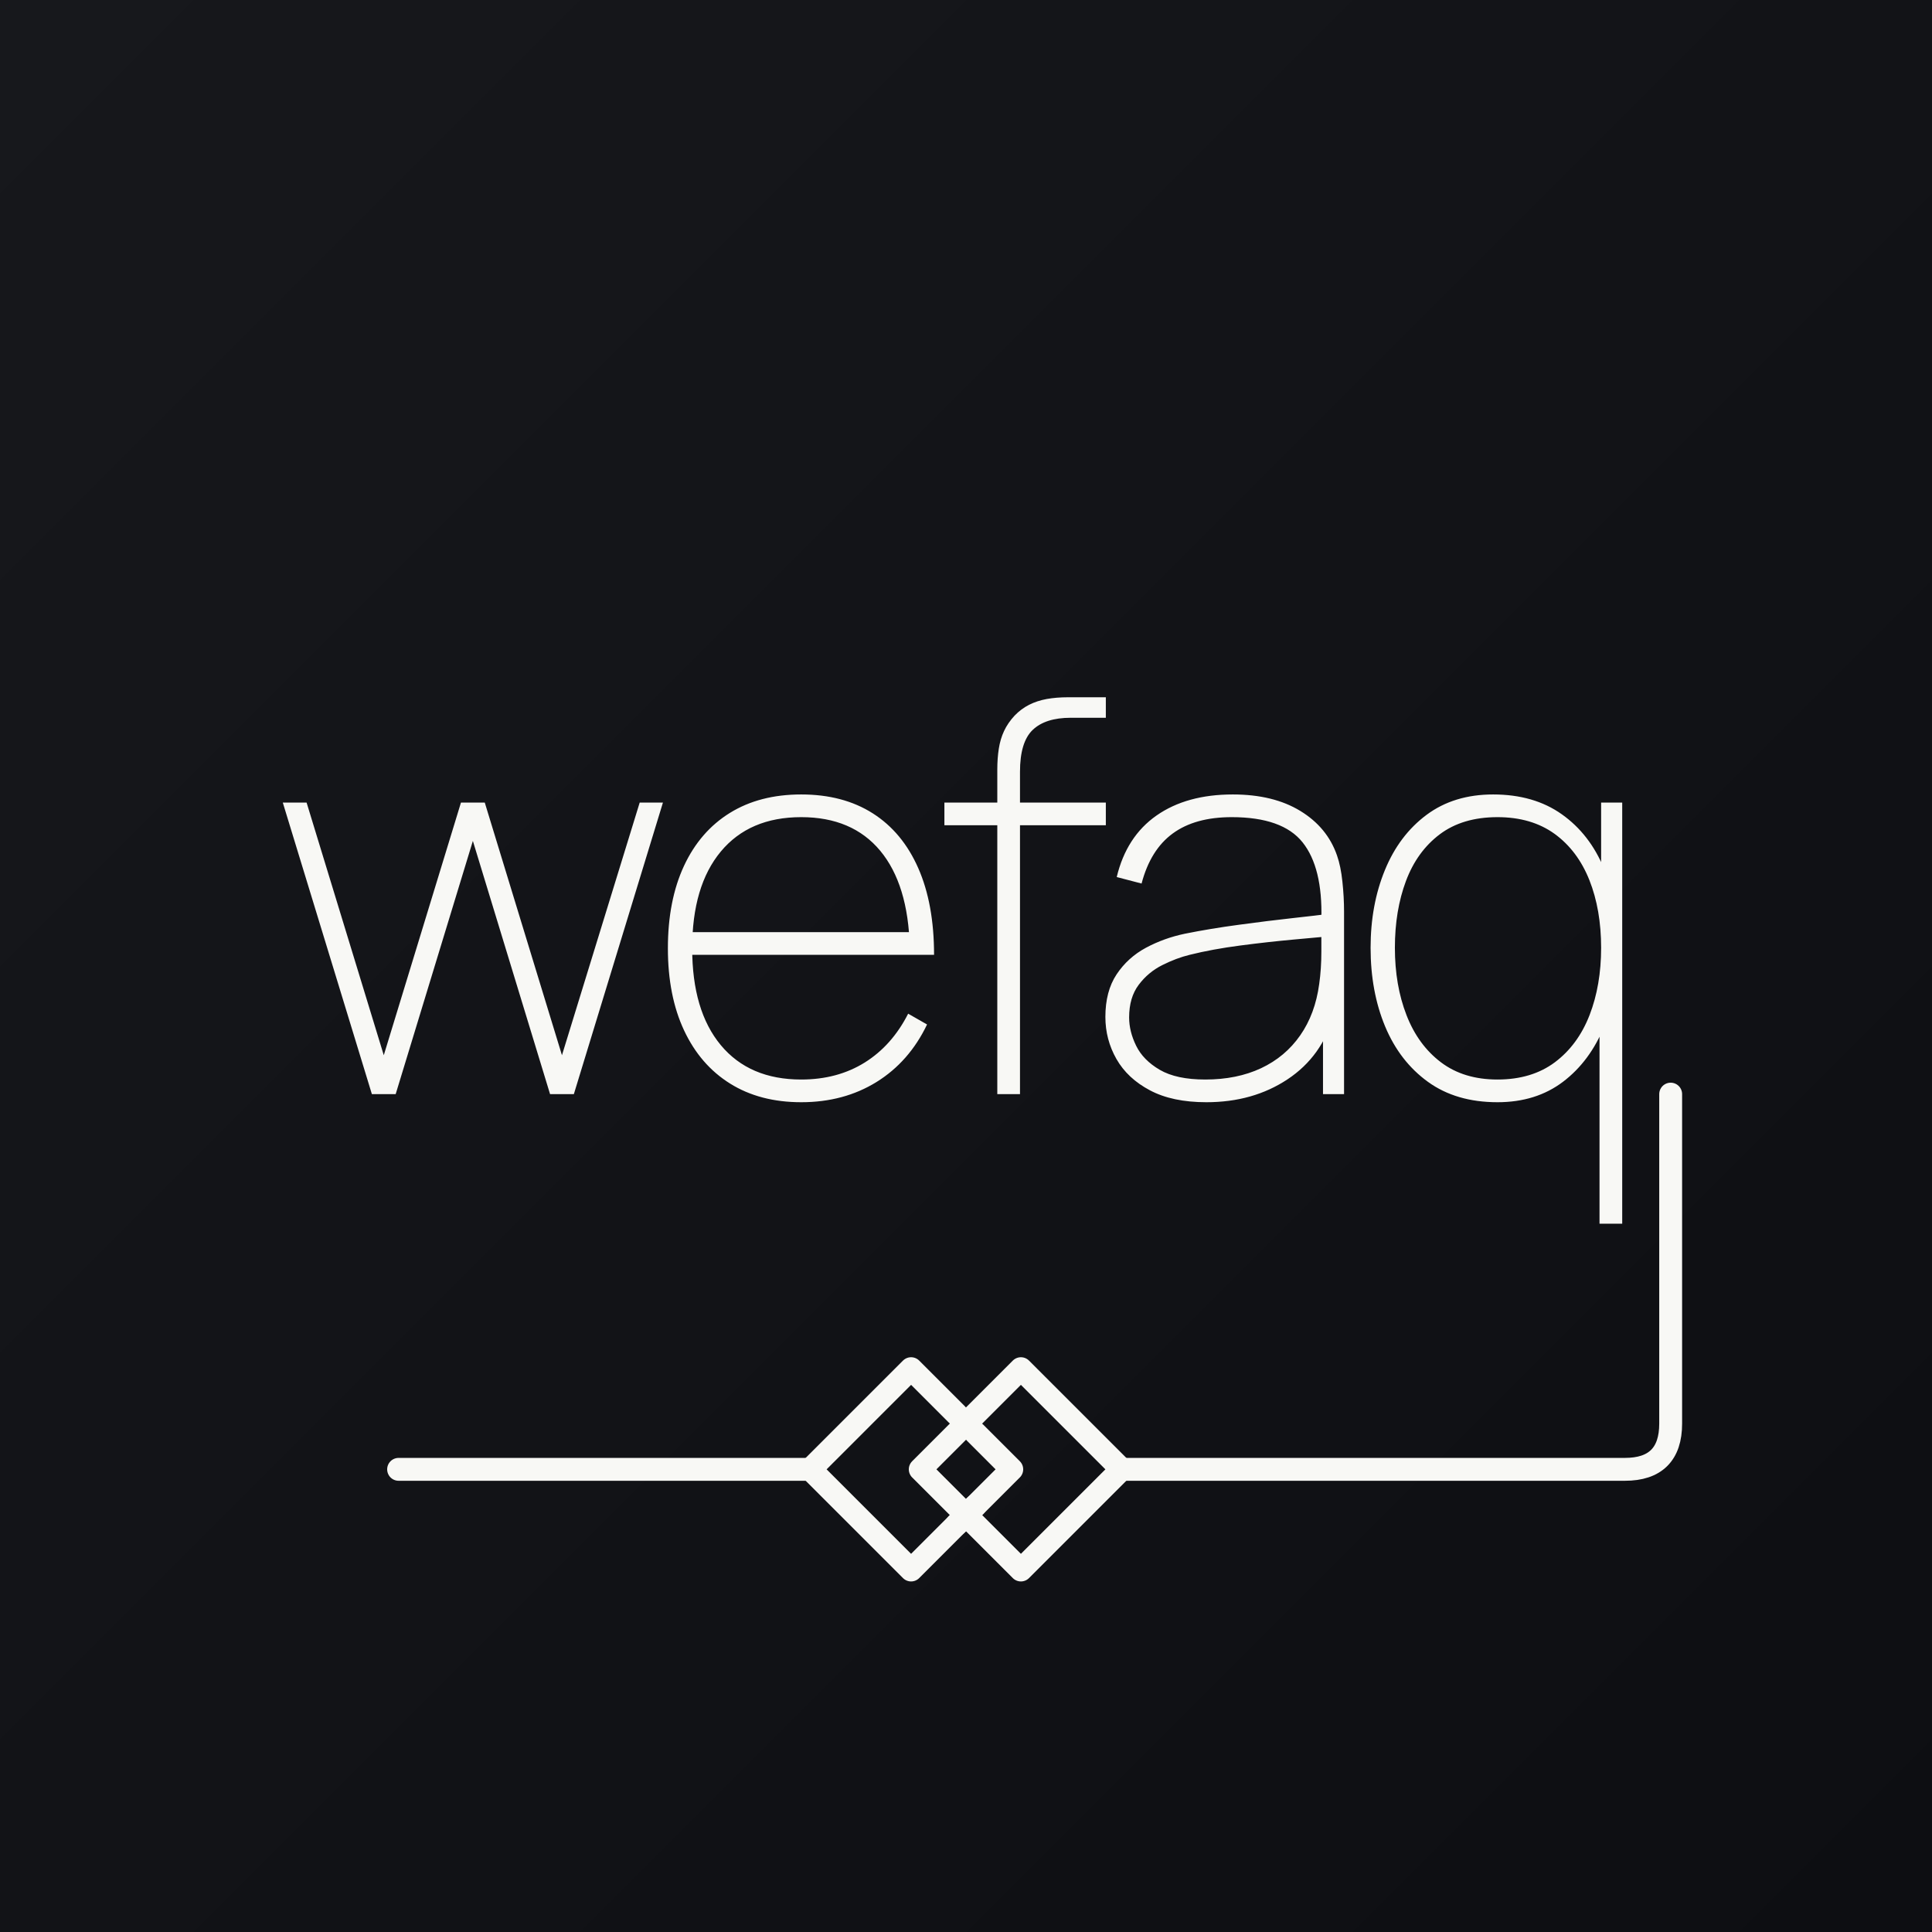
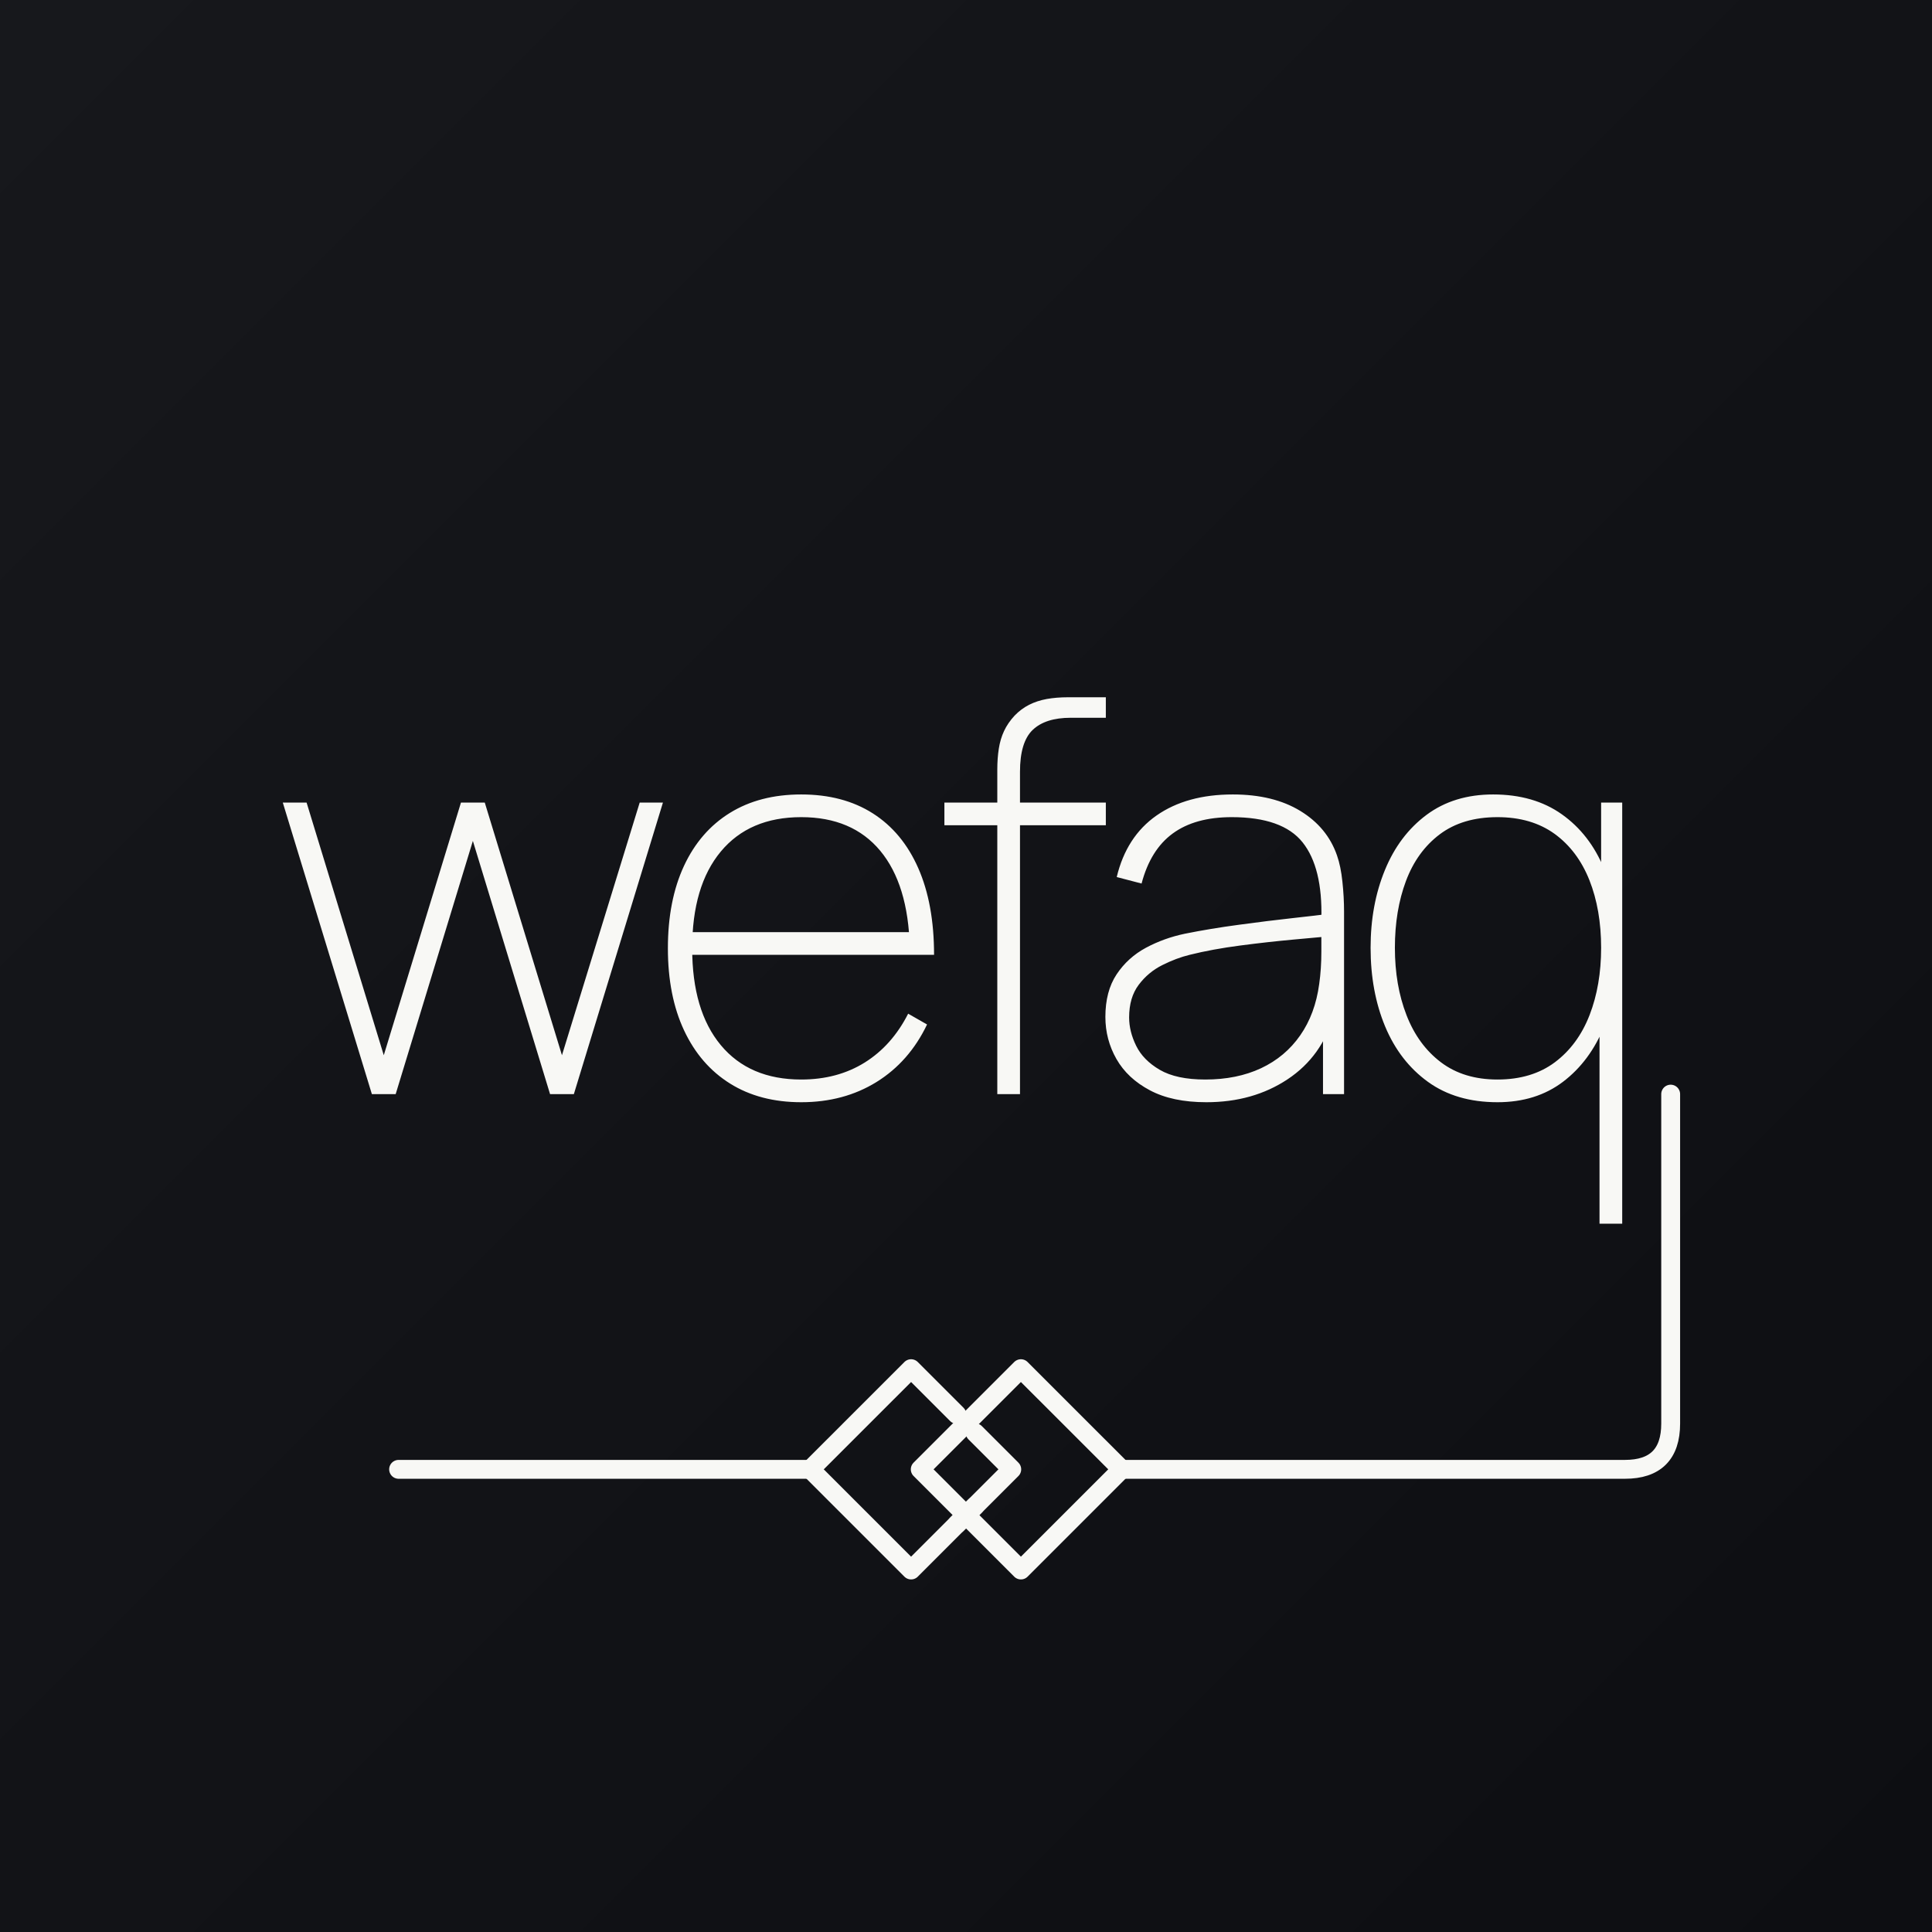
<svg xmlns="http://www.w3.org/2000/svg" viewBox="0 0 512 512" width="512" height="512">
  <defs>
    <linearGradient id="surface" x1="0" y1="0" x2="512" y2="512" gradientUnits="userSpaceOnUse">
      <stop stop-color="#17181C" />
      <stop offset="1" stop-color="#0D0E12" />
    </linearGradient>
  </defs>
  <rect width="512" height="512" fill="url(#surface)" />
-   <g transform="translate(256 256) scale(1.212632) translate(-256 -250)" shape-rendering="geometricPrecision" text-rendering="geometricPrecision">
+   <g transform="translate(256 256) scale(1.212632) translate(-256 -250)" shape-rendering="geometricPrecision">
    <path fill="#F8F8F5" d="M131.36 278L126.16 278L106.69 214.28L111.89 214.28L128.76 269.50L145.63 214.28L150.83 214.28L167.70 269.50L184.69 214.28L189.77 214.28L170.30 278L165.10 278L148.23 222.66 M219.99 279.77Q210.97 279.77 204.45 275.70Q197.93 271.63 194.39 264.08Q190.85 256.52 190.85 246.14Q190.85 235.70 194.36 228.14Q197.87 220.59 204.39 216.55Q210.91 212.51 219.99 212.51Q229.14 212.51 235.63 216.64Q242.12 220.77 245.57 228.62Q249.02 236.46 249.02 247.56L243.71 247.56L243.71 245.90Q243.36 232.16 237.25 224.81Q231.14 217.47 219.99 217.47Q208.66 217.47 202.41 224.99Q196.16 232.51 196.16 246.14Q196.16 259.77 202.41 267.29Q208.66 274.81 219.99 274.81Q227.90 274.81 233.86 271.10Q239.82 267.38 243.36 260.42L247.49 262.78Q243.59 270.92 236.45 275.35Q229.31 279.77 219.99 279.77M245.95 247.56L194.03 247.56L194.03 242.60L245.95 242.60 M267.80 278L262.84 278L262.84 207.08Q262.84 204.60 263.17 202.51Q263.49 200.41 264.32 198.64Q265.14 196.88 266.62 195.28Q268.04 193.81 269.78 192.92Q271.52 192.04 273.64 191.65Q275.76 191.27 278.30 191.27L286.56 191.27L286.56 195.75L278.89 195.75Q273.35 195.75 270.57 198.41Q267.80 201.06 267.80 207.55L267.80 278M286.56 219.24L251.28 219.24L251.28 214.28L286.56 214.28 M308.53 279.77Q301.09 279.77 296.20 277.17Q291.30 274.58 288.88 270.33Q286.46 266.08 286.46 261.13Q286.46 255.52 288.91 251.83Q291.36 248.15 295.31 246.02Q299.27 243.90 303.81 242.95Q309.35 241.83 315.70 240.98Q322.04 240.12 327.41 239.53Q332.78 238.94 335.43 238.59L333.66 239.77Q333.96 228.50 329.56 222.98Q325.17 217.47 314.07 217.47Q306.05 217.47 301.18 221.04Q296.31 224.60 294.37 231.98L288.94 230.56Q291.06 221.71 297.64 217.11Q304.22 212.51 314.31 212.51Q323.16 212.51 329.06 216.11Q334.96 219.71 337.08 225.84Q337.91 228.20 338.26 231.57Q338.62 234.93 338.62 238.12L338.62 278L334.02 278L334.02 260.54L336.38 260.65Q333.84 269.74 326.29 274.75Q318.74 279.77 308.53 279.77M308.29 274.81Q315.20 274.81 320.48 272.34Q325.76 269.86 329.03 265.17Q332.31 260.48 333.19 253.93Q333.66 250.62 333.66 246.85Q333.66 243.07 333.66 241.42L336.26 243.43Q333.13 243.72 327.61 244.22Q322.10 244.72 315.96 245.52Q309.83 246.32 304.87 247.56Q301.98 248.26 298.91 249.80Q295.84 251.33 293.75 254.10Q291.65 256.88 291.65 261.24Q291.65 264.31 293.19 267.44Q294.72 270.57 298.35 272.69Q301.98 274.81 308.29 274.81 M372.15 279.77Q363.12 279.77 356.96 275.32Q350.79 270.86 347.60 263.22Q344.42 255.58 344.42 246.02Q344.42 236.64 347.55 229.03Q350.67 221.42 356.66 216.96Q362.65 212.51 371.20 212.51Q380.11 212.51 386.22 216.85Q392.33 221.18 395.45 228.76Q398.58 236.35 398.58 246.02Q398.58 255.52 395.48 263.16Q392.39 270.80 386.49 275.29Q380.59 279.77 372.15 279.77M372.15 274.81Q379.64 274.81 384.69 271.04Q389.73 267.26 392.27 260.74Q394.80 254.22 394.80 246.02Q394.80 237.70 392.24 231.24Q389.67 224.78 384.63 221.12Q379.58 217.47 372.15 217.47Q364.54 217.47 359.55 221.21Q354.57 224.96 352.15 231.42Q349.73 237.88 349.73 246.02Q349.73 254.22 352.27 260.74Q354.80 267.26 359.79 271.04Q364.77 274.81 372.15 274.81M399.41 306.32L394.45 306.32L394.45 264.43L394.80 264.43L394.80 214.28L399.41 214.28" />
-     <g stroke="#F8F8F5" stroke-width="5" stroke-linecap="round" stroke-linejoin="round" fill="none" vector-effect="non-scaling-stroke" shape-rendering="geometricPrecision">
+     <g stroke="#F8F8F5" stroke-width="4.123" stroke-linecap="round" stroke-linejoin="round" fill="none" shape-rendering="geometricPrecision">
      <line x1="132" y1="360" x2="222" y2="360" />
      <path d="M 290 360 L 400 360 Q 410 360 410 350 L 410 278" />
      <path d="M222 360 L 244 338 L 254 348" />
      <path d="M258 352 L 266 360 L 254 372" />
      <path d="M258 368 L 244 382 L 222 360" />
      <path d="M246 360 L 268 338 L 290 360 L 268 382 L 246 360 Z" />
    </g>
  </g>
</svg>
